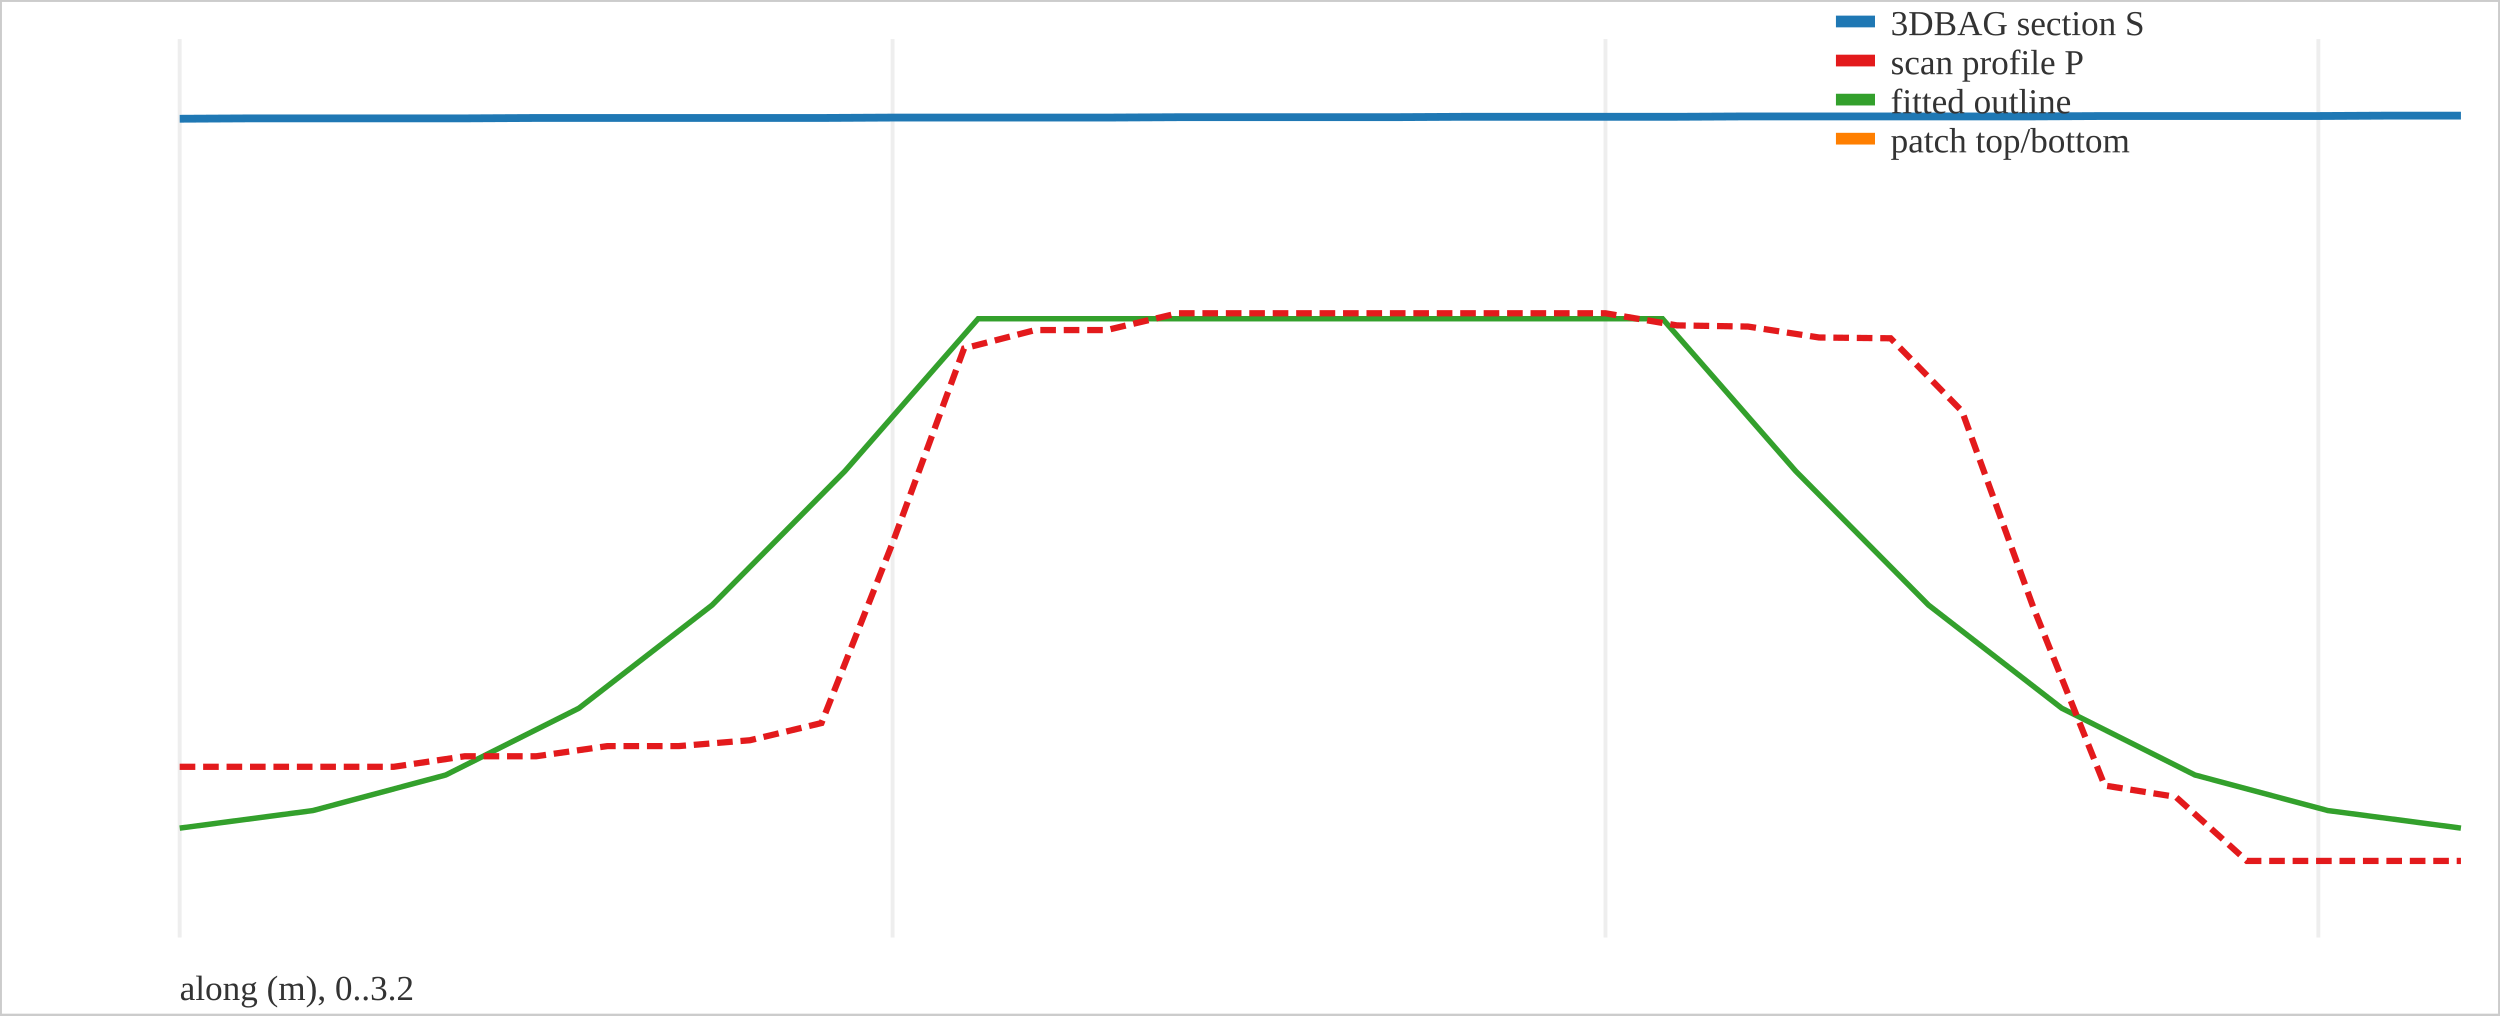
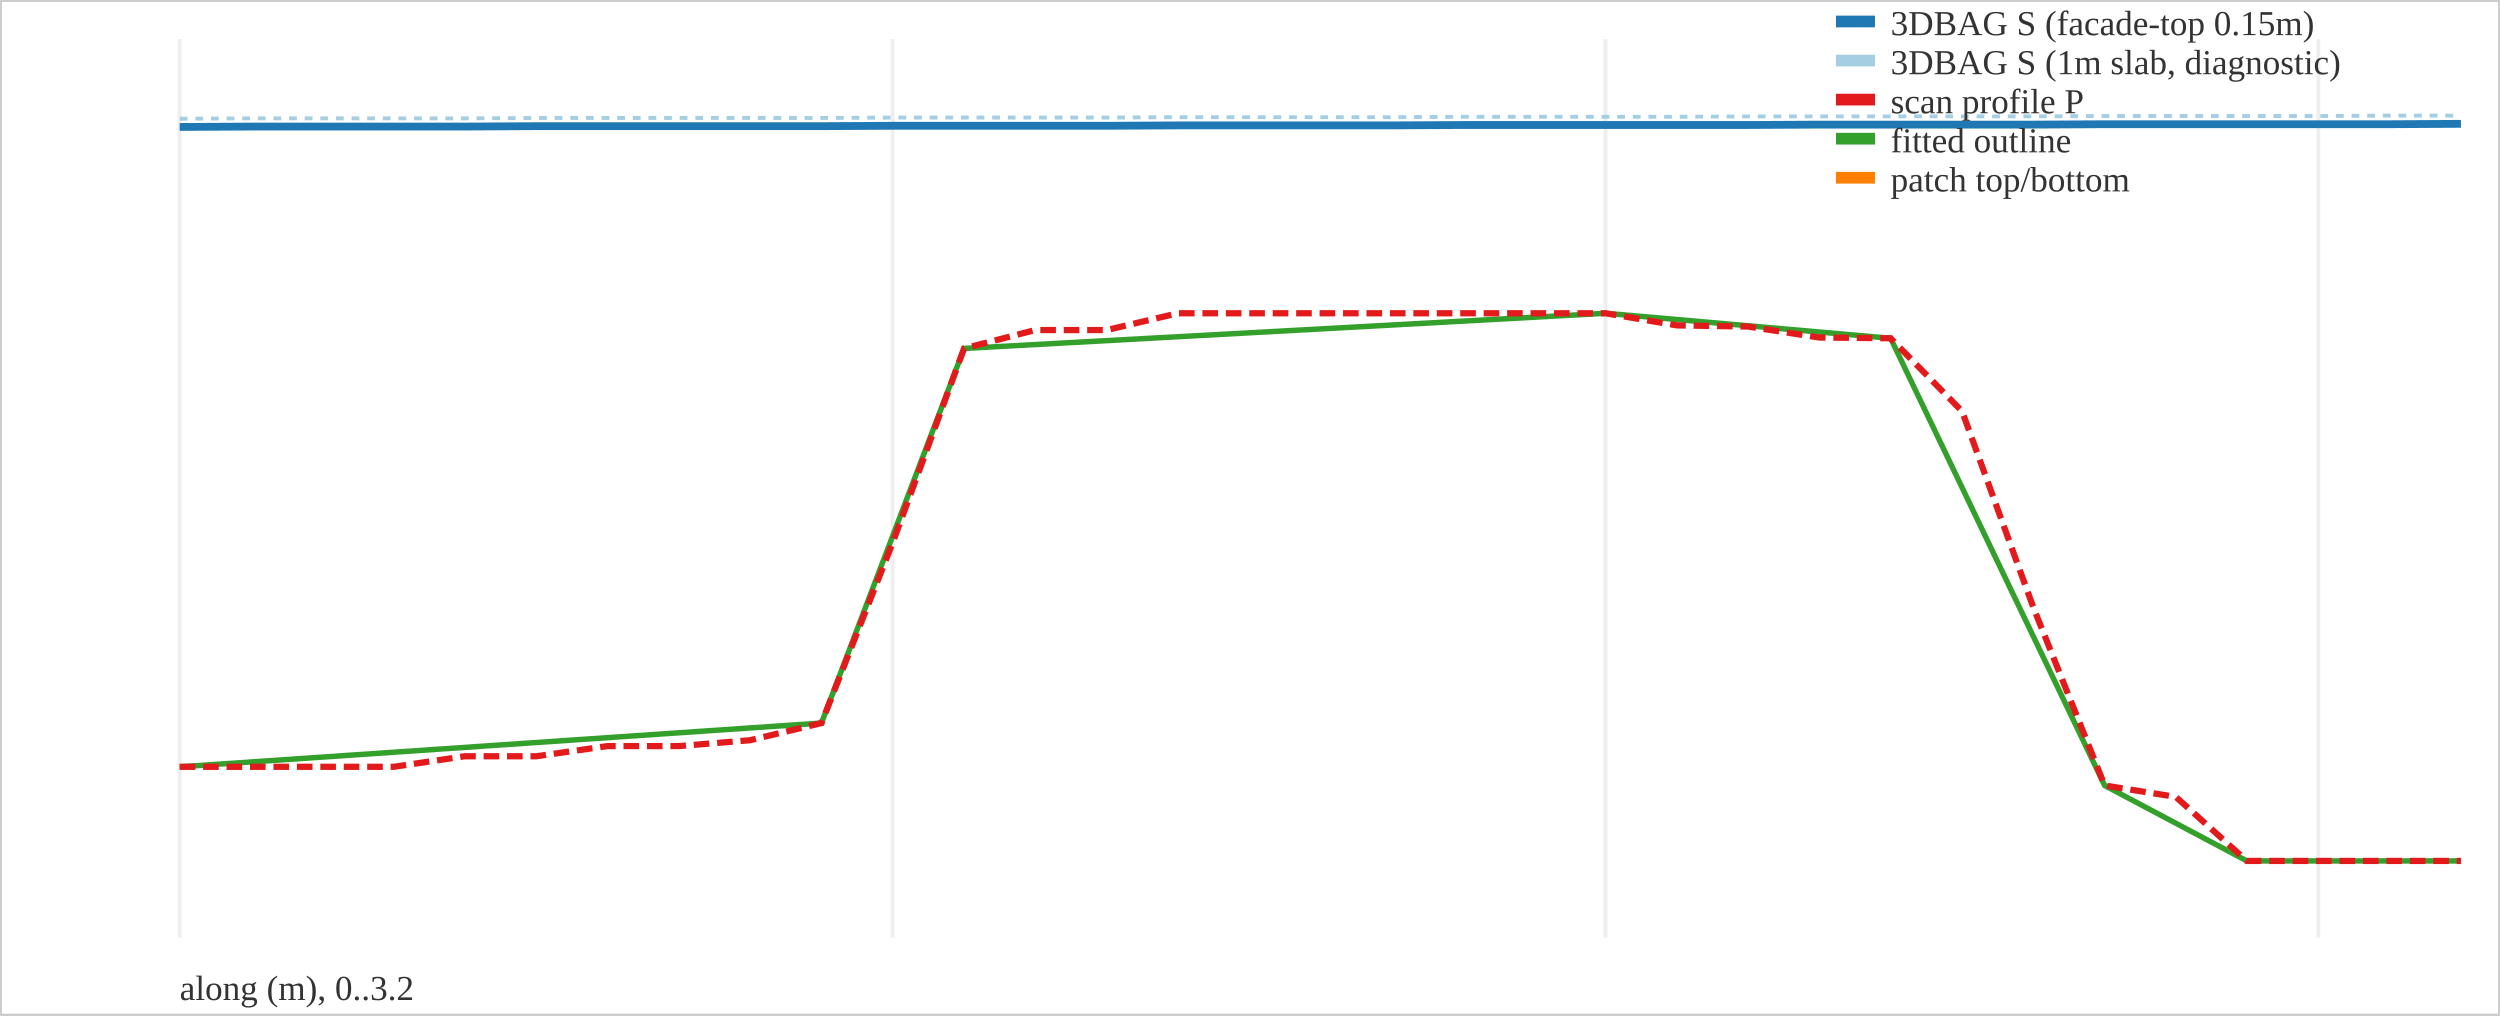
<svg xmlns="http://www.w3.org/2000/svg" width="640" height="260" viewBox="0 0 640 260">
  <rect x="0" y="0" width="640" height="260" fill="#ffffff" stroke="#ccc" />
  <line x1="46.0" y1="10" x2="46.0" y2="240" stroke="#eee" stroke-width="1" />
  <line x1="228.5" y1="10" x2="228.5" y2="240" stroke="#eee" stroke-width="1" />
  <line x1="411.0" y1="10" x2="411.0" y2="240" stroke="#eee" stroke-width="1" />
  <line x1="593.5" y1="10" x2="593.5" y2="240" stroke="#eee" stroke-width="1" />
-   <polyline points="46.0,212.0 80.1,207.5 114.1,198.4 148.2,181.3 182.3,154.9 216.3,120.6 250.4,81.6 425.6,81.6 459.7,120.6 493.7,154.9 527.8,181.3 561.9,198.4 595.9,207.5 630.0,212.0" fill="none" stroke="#33a02c" stroke-width="1.4" />
-   <polyline points="46.0,30.4 64.3,30.3 82.5,30.3 100.8,30.3 119.0,30.3 137.3,30.2 155.5,30.2 173.8,30.2 192.0,30.2 210.3,30.2 228.5,30.1 246.8,30.1 265.0,30.1 283.3,30.1 301.5,30.0 319.8,30.0 338.0,30.0 356.3,30.0 374.5,29.9 392.7,29.9 411.0,29.9 429.3,29.9 447.5,29.8 465.7,29.8 484.0,29.8 502.3,29.8 520.5,29.8 538.8,29.7 557.0,29.7 575.2,29.7 593.5,29.7 611.8,29.6 630.0,29.6" fill="none" stroke="#1f78b4" stroke-width="2" />
+   <polyline points="46.0,196.3 210.3,185.1 246.8,89.2 411.0,80.2 484.0,86.6 538.8,201.1 575.2,220.4 630.0,220.4" fill="none" stroke="#33a02c" stroke-width="1.4" />
+   <polyline points="46.0,30.4 64.3,30.3 82.5,30.3 100.8,30.3 119.0,30.3 137.3,30.2 155.5,30.2 173.8,30.2 192.0,30.2 210.3,30.2 228.5,30.1 246.8,30.1 265.0,30.1 283.3,30.1 301.5,30.0 319.8,30.0 338.0,30.0 356.3,30.0 374.5,29.9 392.7,29.9 411.0,29.9 429.3,29.9 447.5,29.8 465.7,29.8 484.0,29.8 502.3,29.8 520.5,29.8 538.8,29.7 557.0,29.7 575.2,29.7 593.5,29.7 611.8,29.6 630.0,29.6" fill="none" stroke="#a6cee3" stroke-width="1" stroke-dasharray="2,2" />
+   <polyline points="46.0,32.5 64.3,32.4 82.5,32.4 100.8,32.4 119.0,32.4 137.3,32.3 155.5,32.3 173.8,32.3 192.0,32.3 210.3,32.3 228.5,32.2 246.8,32.2 265.0,32.2 283.3,32.2 301.5,32.1 319.8,32.1 338.0,32.1 356.3,32.1 374.5,32.0 392.7,32.0 411.0,32.0 429.3,32.0 447.5,32.0 465.7,31.9 484.0,31.9 502.3,31.9 520.5,31.9 538.8,31.8 557.0,31.8 575.2,31.8 593.5,31.8 611.8,31.8 630.0,31.7" fill="none" stroke="#1f78b4" stroke-width="2" />
  <polyline points="46.0,196.3 64.3,196.3 82.5,196.3 100.8,196.3 119.0,193.6 137.3,193.6 155.5,191.0 173.8,191.0 192.0,189.5 210.3,185.1 228.5,139.0 246.8,89.2 265.0,84.5 283.3,84.5 301.5,80.2 319.8,80.2 338.0,80.2 356.3,80.2 374.5,80.2 392.7,80.2 411.0,80.2 429.3,83.3 447.5,83.6 465.7,86.4 484.0,86.6 502.3,105.3 520.5,155.4 538.8,201.1 557.0,204.0 575.2,220.4 593.5,220.4 611.8,220.4 630.0,220.4" fill="none" stroke="#e31a1c" stroke-width="1.6" stroke-dasharray="4,2" />
  <rect x="470" y="4" width="10" height="3" fill="#1f78b4" />
-   <text x="484" y="9" font-size="9" fill="#333">3DBAG section S</text>
-   <rect x="470" y="14" width="10" height="3" fill="#e31a1c" />
-   <text x="484" y="19" font-size="9" fill="#333">scan profile P</text>
-   <rect x="470" y="24" width="10" height="3" fill="#33a02c" />
-   <text x="484" y="29" font-size="9" fill="#333">fitted outline</text>
-   <rect x="470" y="34" width="10" height="3" fill="#ff7f00" />
-   <text x="484" y="39" font-size="9" fill="#333">patch top/bottom</text>
+   <text x="484" y="9" font-size="9" fill="#333">3DBAG S (facade-top 0.15m)</text>
+   <rect x="470" y="14" width="10" height="3" fill="#a6cee3" />
+   <text x="484" y="19" font-size="9" fill="#333">3DBAG S (1m slab, diagnostic)</text>
+   <rect x="470" y="24" width="10" height="3" fill="#e31a1c" />
+   <text x="484" y="29" font-size="9" fill="#333">scan profile P</text>
+   <rect x="470" y="34" width="10" height="3" fill="#33a02c" />
+   <text x="484" y="39" font-size="9" fill="#333">fitted outline</text>
+   <rect x="470" y="44" width="10" height="3" fill="#ff7f00" />
+   <text x="484" y="49" font-size="9" fill="#333">patch top/bottom</text>
  <text x="46" y="256" font-size="9" fill="#333">along (m), 0..3.2</text>
</svg>
